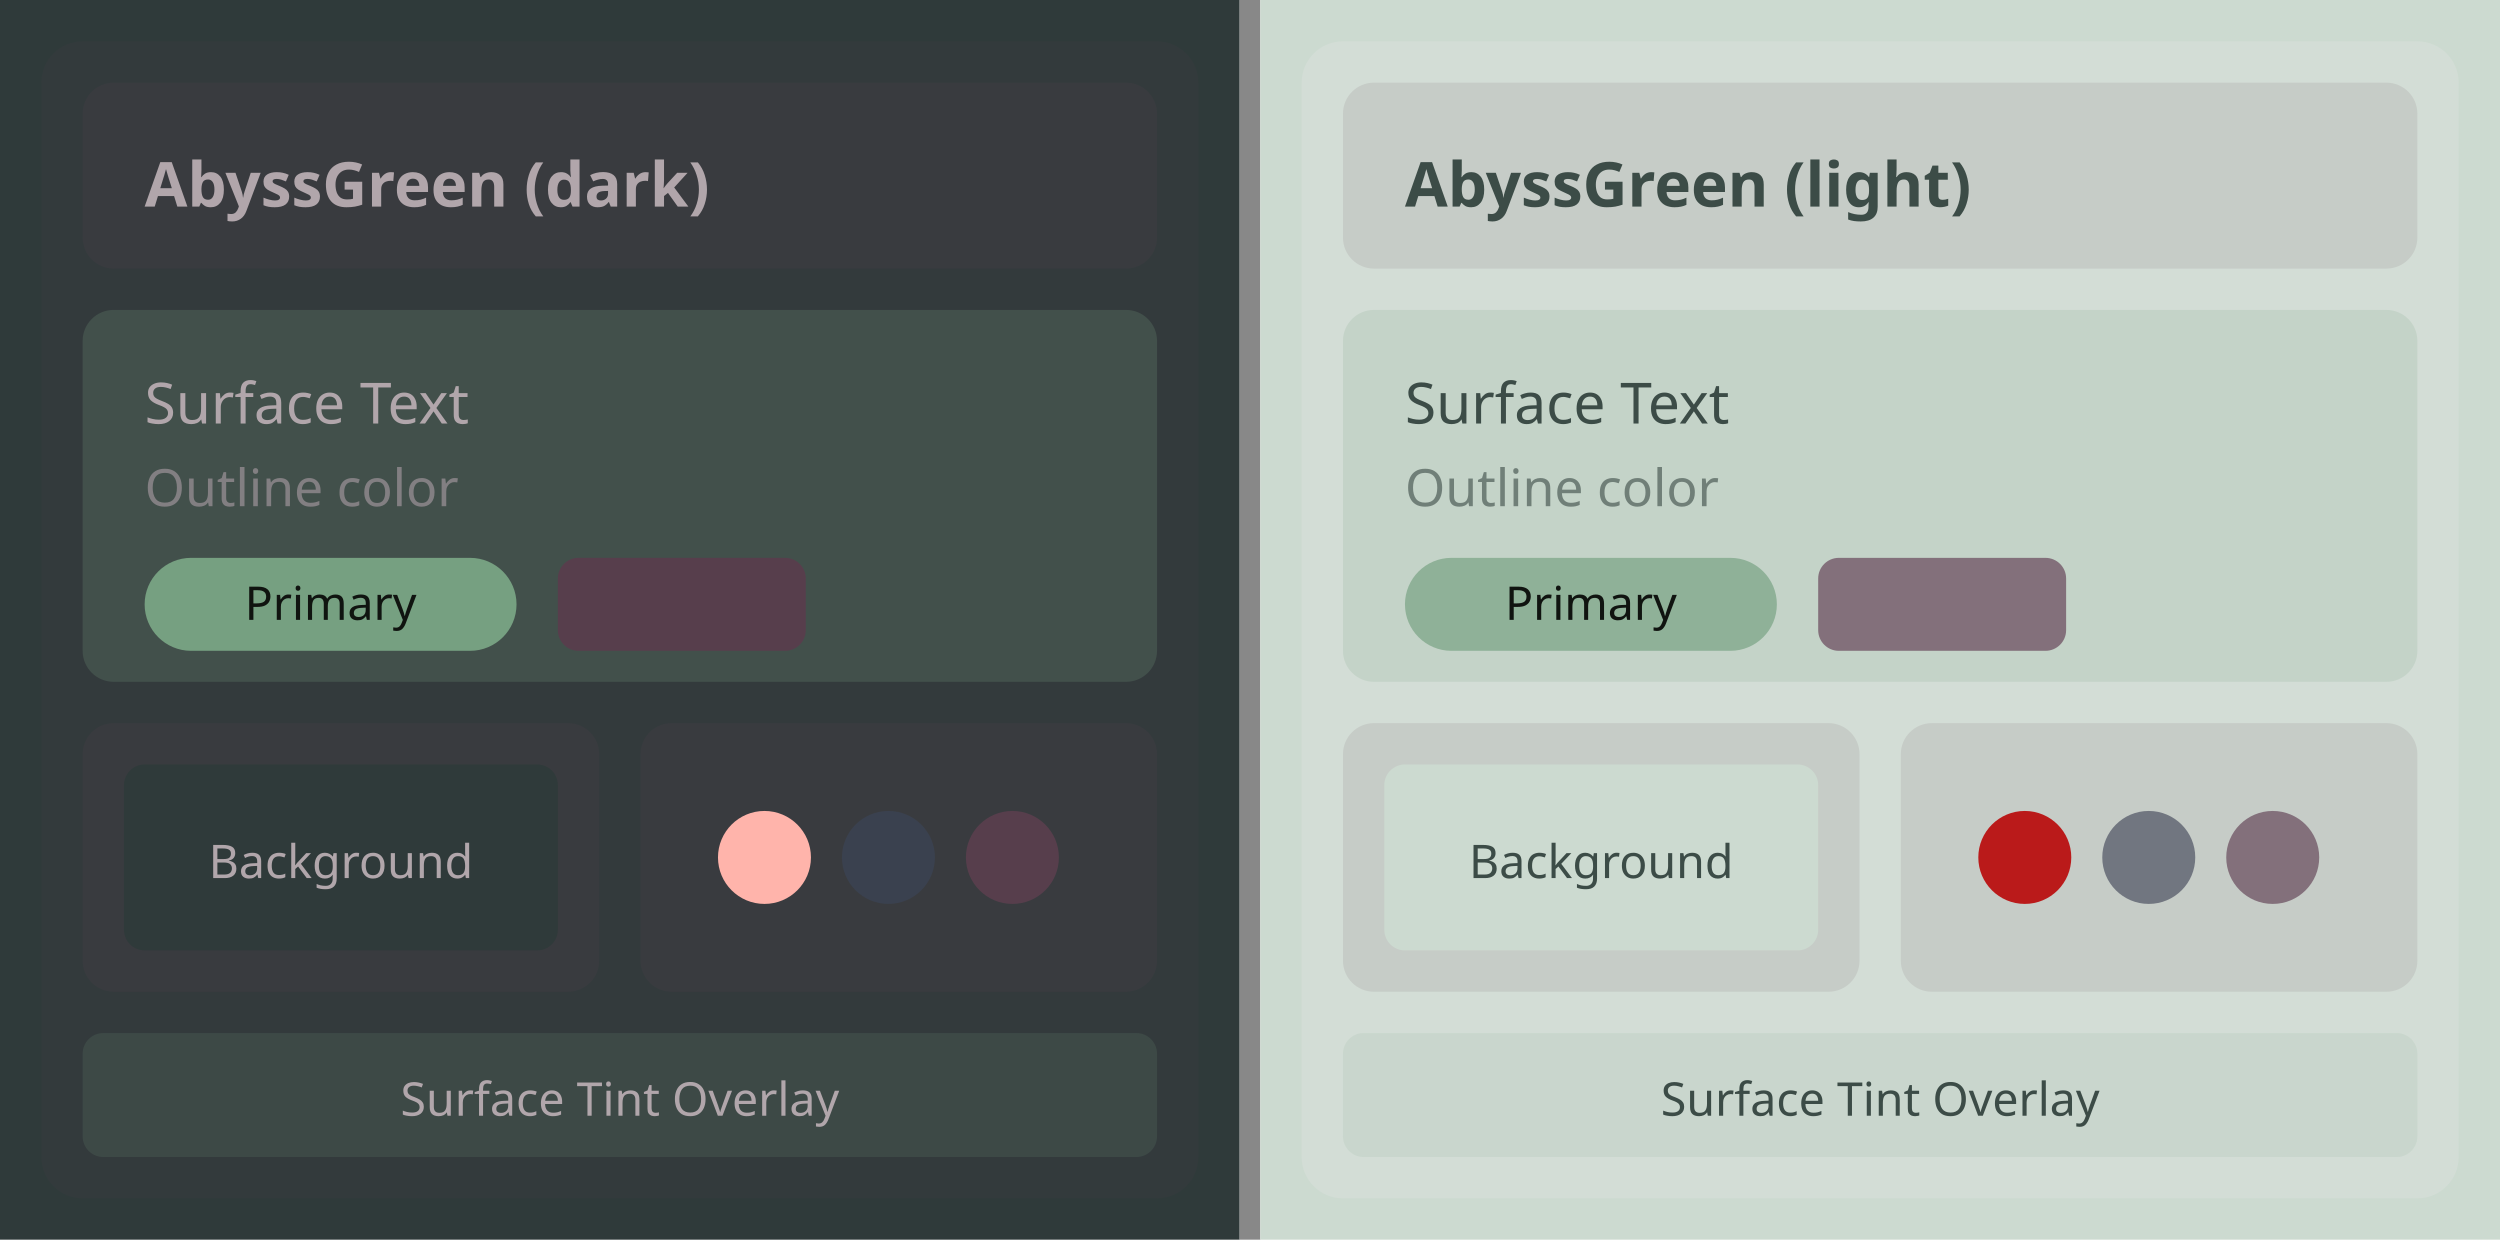
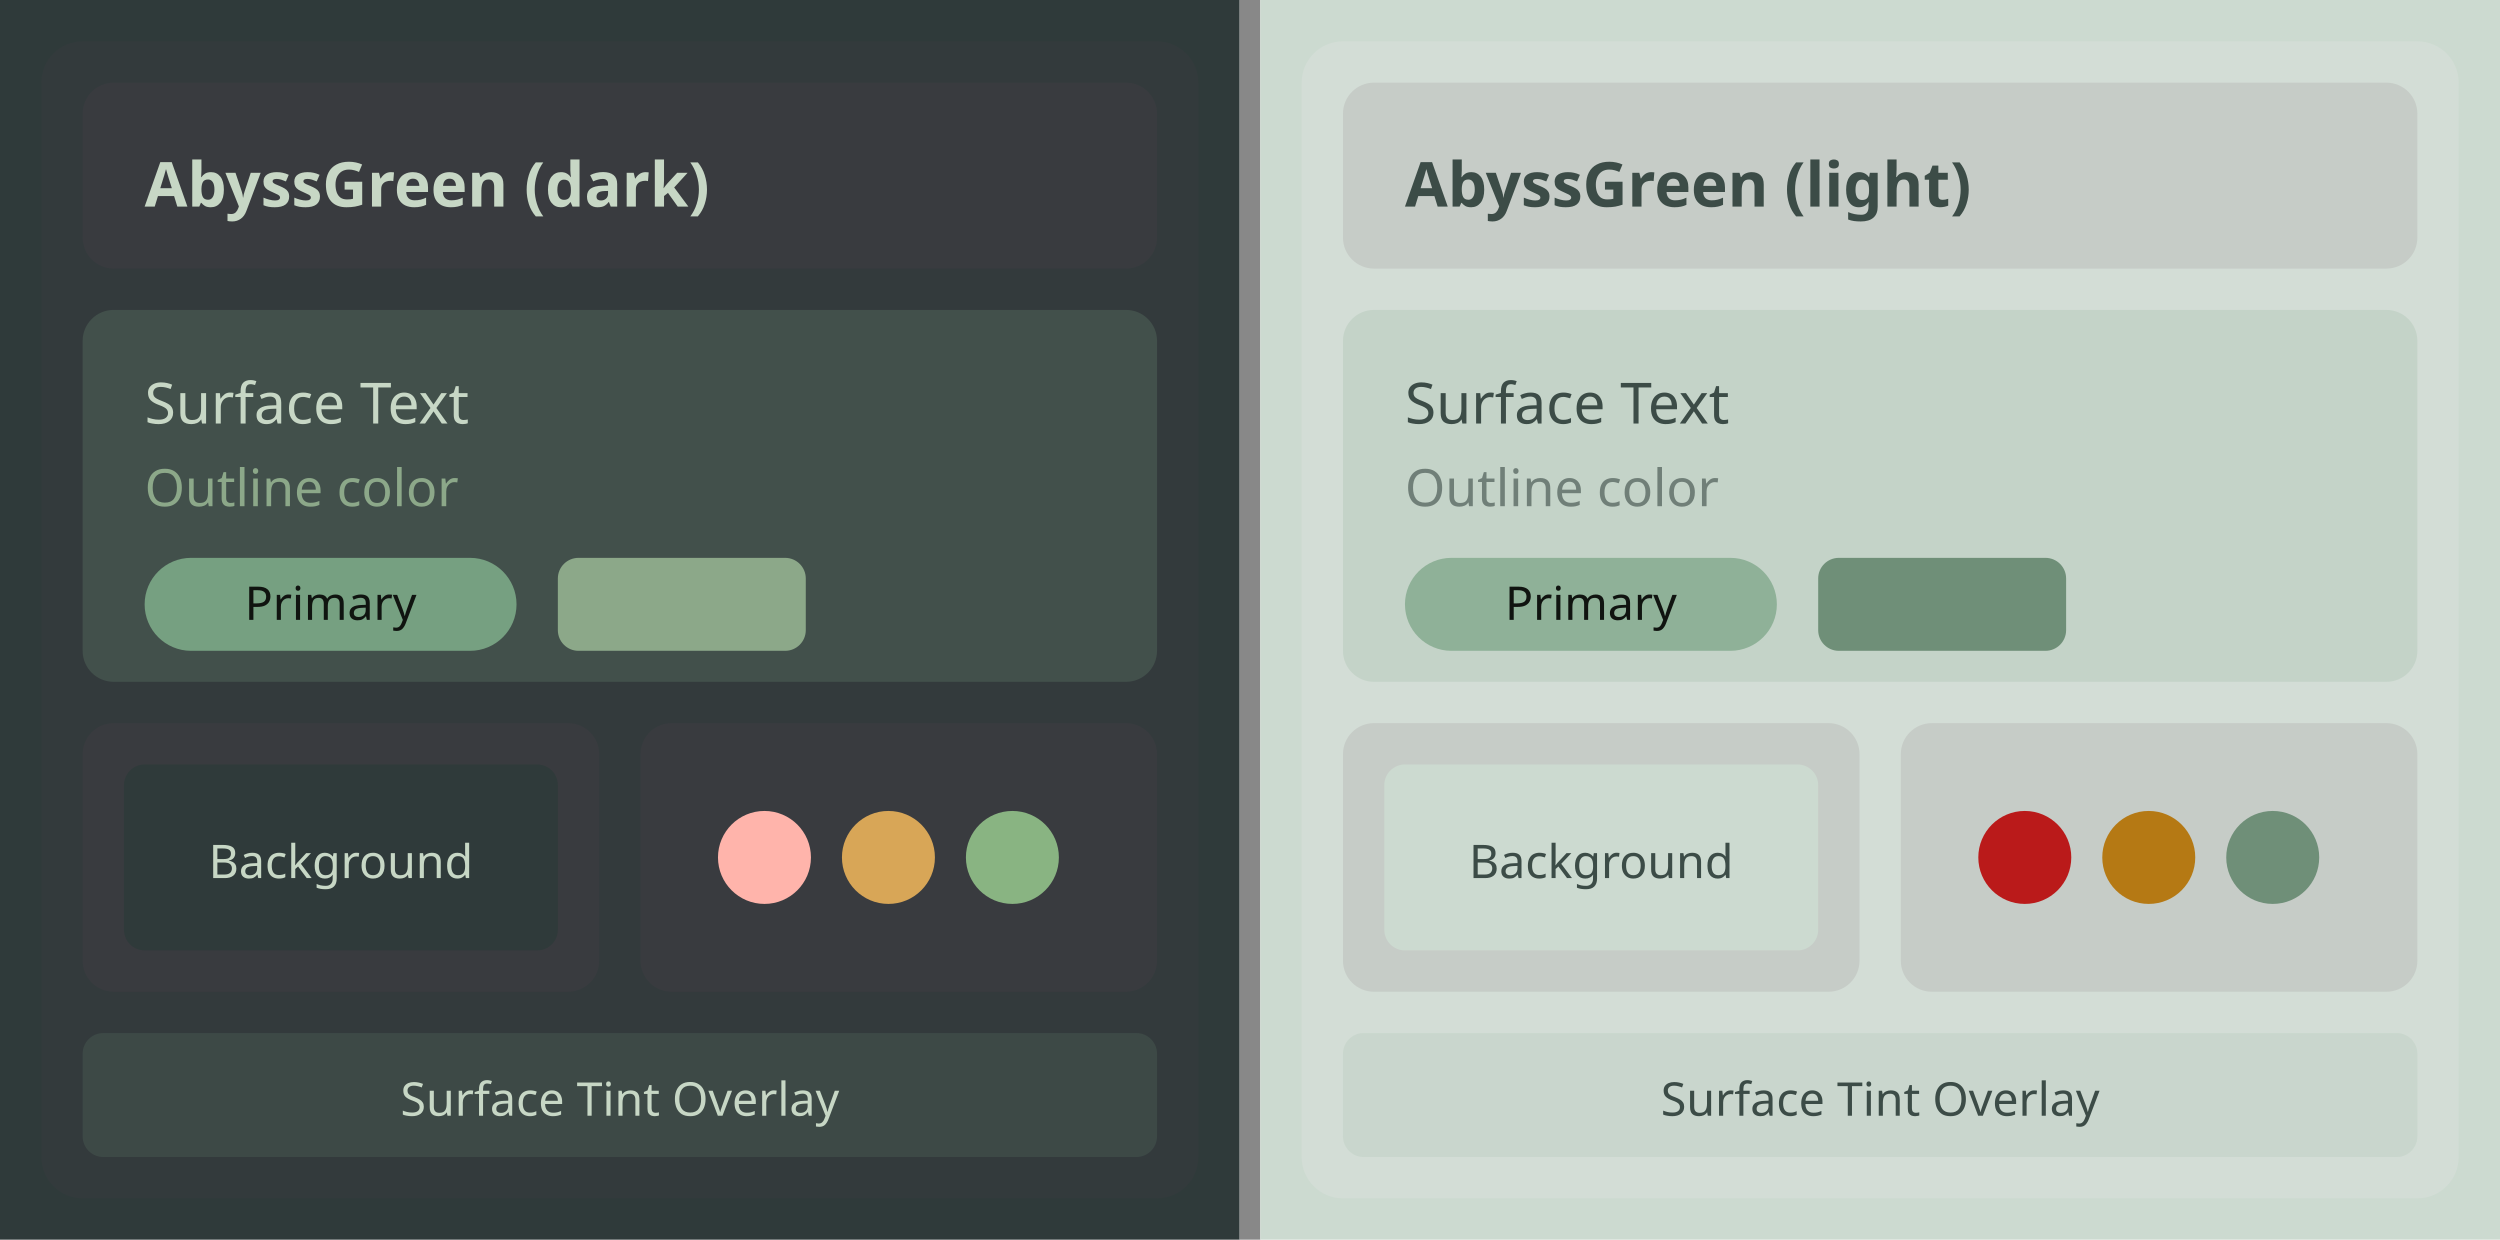
<svg xmlns="http://www.w3.org/2000/svg" width="484" height="240" viewBox="0 0 484 240">
  <g transform="translate(0, 0)">
    <rect width="240" height="240" fill="#2f3a3a" />
    <rect x="8" y="8" width="224" height="224" rx="8" fill="#333a3c" />
    <rect x="16" y="16" width="208" height="36" rx="6" fill="#393b3f" />
-     <text x="28" y="40" font-family="system-ui, sans-serif" font-size="12" font-weight="600" fill="#b1a6ab">AbyssGreen (dark)</text>
+     <text x="28" y="40" font-family="system-ui, sans-serif" font-size="12" font-weight="600" fill="#c7d7c5">AbyssGreen (dark)</text>
    <rect x="16" y="60" width="208" height="72" rx="6" fill="#42504b" />
-     <text x="28" y="82" font-family="system-ui, sans-serif" font-size="11" fill="#b1a6ab">Surface Text</text>
-     <text x="28" y="98" font-family="system-ui, sans-serif" font-size="10" fill="#827f82">Outline color</text>
+     <text x="28" y="82" font-family="system-ui, sans-serif" font-size="11" fill="#c7d7c5">Surface Text</text>
+     <text x="28" y="98" font-family="system-ui, sans-serif" font-size="10" fill="#8ca889">Outline color</text>
    <rect x="28" y="108" width="72" height="18" rx="9" fill="#76a081" />
    <text x="64" y="120" font-family="system-ui, sans-serif" font-size="9" text-anchor="middle" fill="#101410">Primary</text>
-     <rect x="108" y="108" width="48" height="18" rx="4" fill="#573e4c" />
+     <rect x="108" y="108" width="48" height="18" rx="4" fill="#8ca889" />
    <rect x="16" y="140" width="100" height="52" rx="6" fill="#393b3f" />
    <rect x="24" y="148" width="84" height="36" rx="4" fill="#2f3a3a" />
-     <text x="66" y="170" font-family="system-ui, sans-serif" font-size="9" text-anchor="middle" fill="#b1a6ab">Background</text>
+     <text x="66" y="170" font-family="system-ui, sans-serif" font-size="9" text-anchor="middle" fill="#c7d7c5">Background</text>
    <rect x="124" y="140" width="100" height="52" rx="6" fill="#393b3f" />
    <circle cx="148" cy="166" r="9" fill="#ffb4ab" />
-     <circle cx="172" cy="166" r="9" fill="#3a414f" />
-     <circle cx="196" cy="166" r="9" fill="#573e4c" />
+     <circle cx="172" cy="166" r="9" fill="#d8a657" />
+     <circle cx="196" cy="166" r="9" fill="#89b482" />
    <rect x="16" y="200" width="208" height="24" rx="4" fill="#76a081" opacity="0.15" />
-     <text x="120" y="216" font-family="system-ui, sans-serif" font-size="9" text-anchor="middle" fill="#b1a6ab">Surface Tint Overlay</text>
+     <text x="120" y="216" font-family="system-ui, sans-serif" font-size="9" text-anchor="middle" fill="#c7d7c5">Surface Tint Overlay</text>
  </g>
  <rect x="240" y="0" width="4" height="240" fill="#888" />
  <g transform="translate(244, 0)">
    <rect width="240" height="240" fill="#ccdad0" />
    <rect x="8" y="8" width="224" height="224" rx="8" fill="#d3ddd6" />
    <rect x="16" y="16" width="208" height="36" rx="6" fill="#c6ccc7" />
    <text x="28" y="40" font-family="system-ui, sans-serif" font-size="12" font-weight="600" fill="#3c4c47">AbyssGreen (light)</text>
    <rect x="16" y="60" width="208" height="72" rx="6" fill="#c4d3c8" />
    <text x="28" y="82" font-family="system-ui, sans-serif" font-size="11" fill="#3c4c47">Surface Text</text>
    <text x="28" y="98" font-family="system-ui, sans-serif" font-size="10" fill="#707f78">Outline color</text>
    <rect x="28" y="108" width="72" height="18" rx="9" fill="#8fb198" />
    <text x="64" y="120" font-family="system-ui, sans-serif" font-size="9" text-anchor="middle" fill="#101410">Primary</text>
-     <rect x="108" y="108" width="48" height="18" rx="4" fill="#83707b" />
+     <rect x="108" y="108" width="48" height="18" rx="4" fill="#6f8f78" />
    <rect x="16" y="140" width="100" height="52" rx="6" fill="#c6ccc7" />
    <rect x="24" y="148" width="84" height="36" rx="4" fill="#ccdad0" />
    <text x="66" y="170" font-family="system-ui, sans-serif" font-size="9" text-anchor="middle" fill="#3c4c47">Background</text>
    <rect x="124" y="140" width="100" height="52" rx="6" fill="#c6ccc7" />
    <circle cx="148" cy="166" r="9" fill="#ba1a1a" />
-     <circle cx="172" cy="166" r="9" fill="#717680" />
-     <circle cx="196" cy="166" r="9" fill="#83707b" />
+     <circle cx="172" cy="166" r="9" fill="#b57914" />
+     <circle cx="196" cy="166" r="9" fill="#6f8f78" />
    <rect x="16" y="200" width="208" height="24" rx="4" fill="#8fb198" opacity="0.15" />
    <text x="120" y="216" font-family="system-ui, sans-serif" font-size="9" text-anchor="middle" fill="#3c4c47">Surface Tint Overlay</text>
  </g>
</svg>
